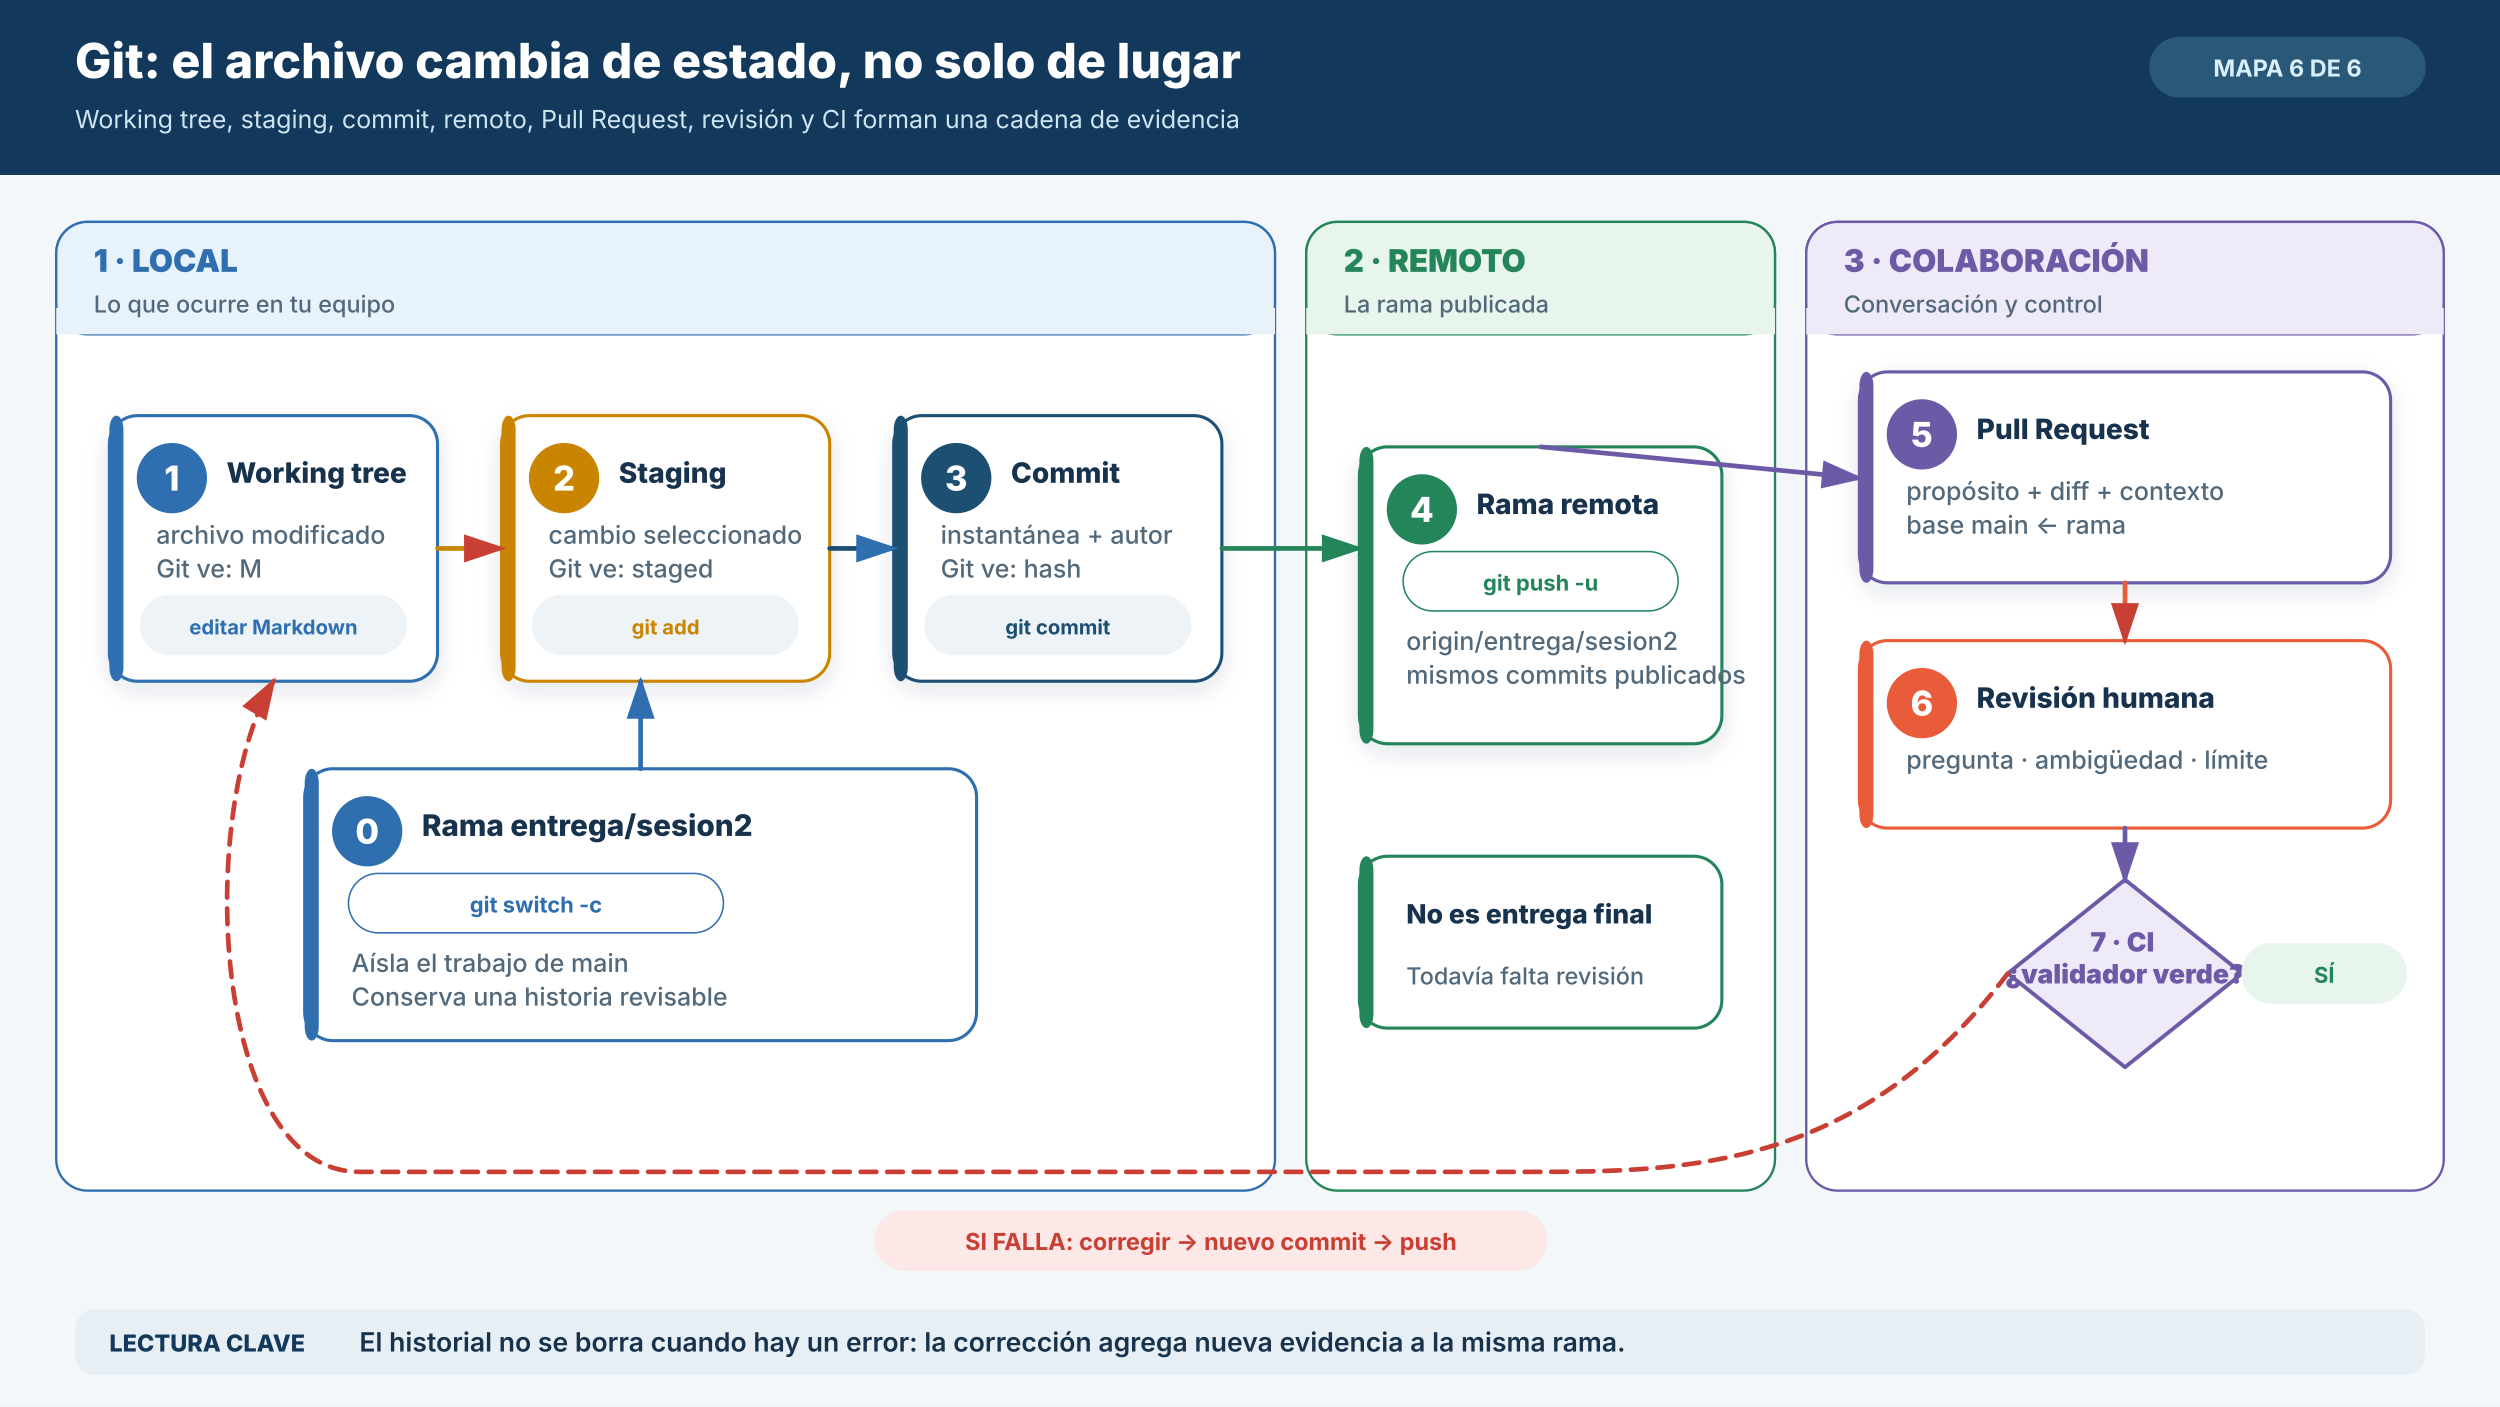
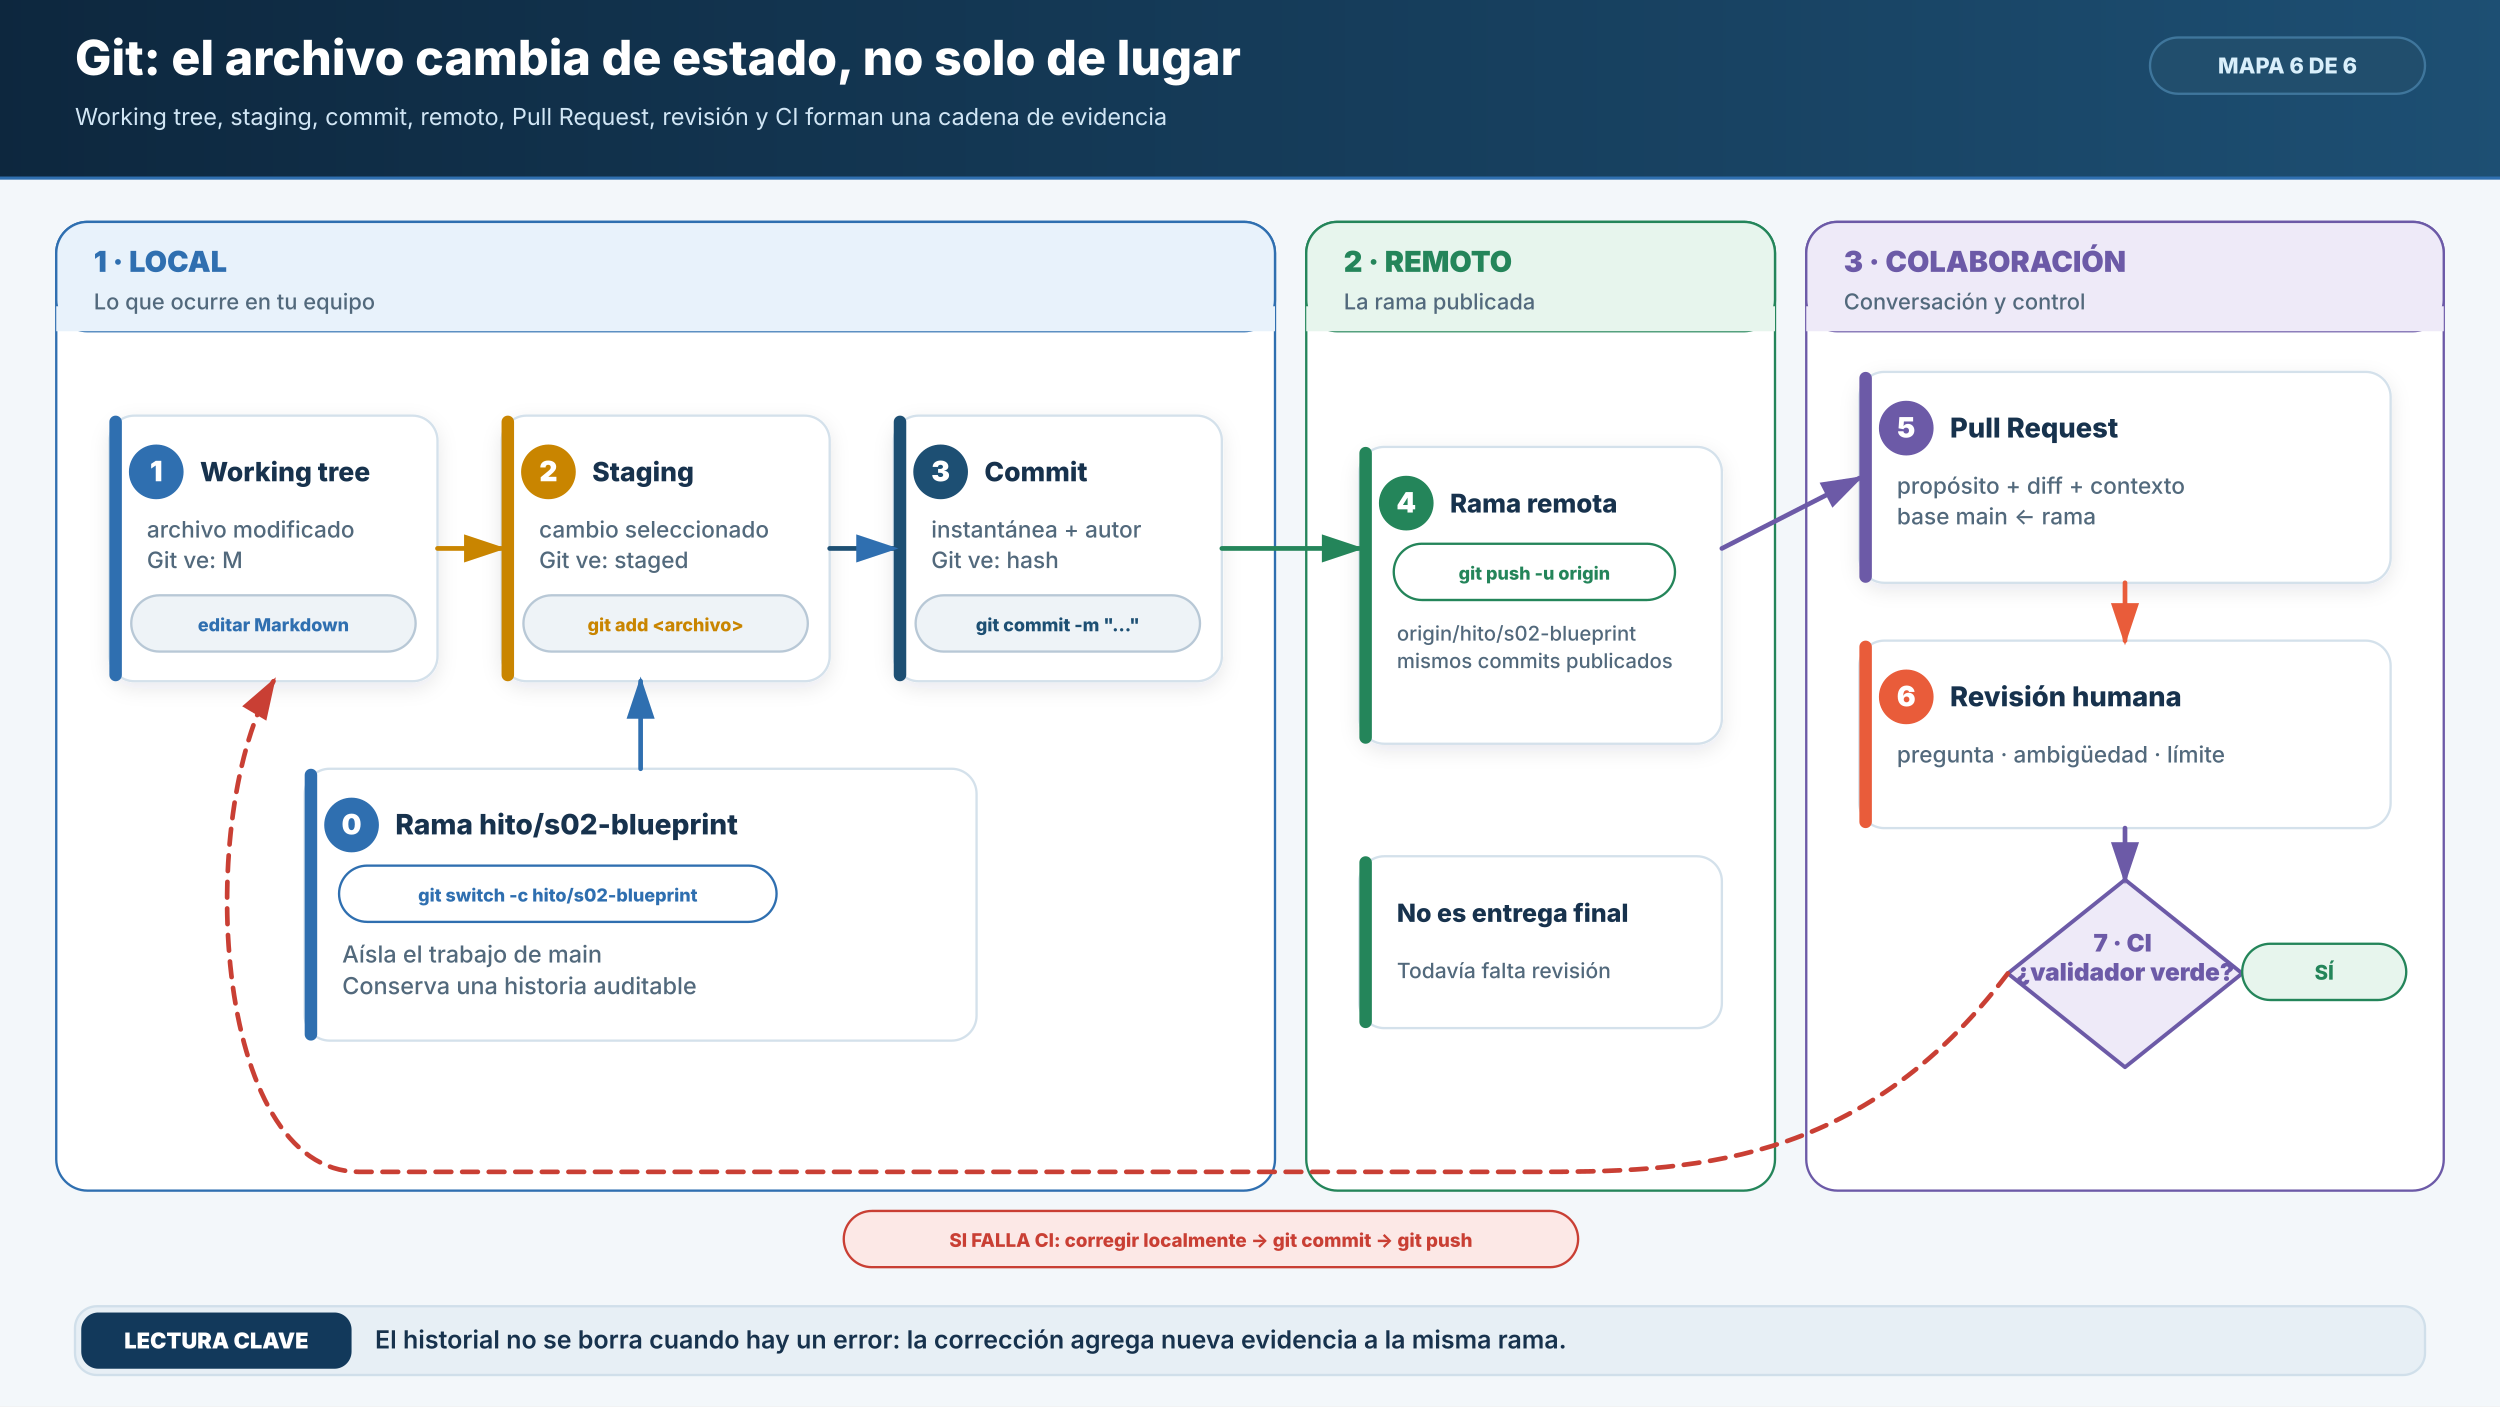
<svg xmlns="http://www.w3.org/2000/svg" width="1600" height="900" viewBox="0 0 1600 900" role="img" aria-labelledby="title desc">
  <defs>
-     <filter id="shadow" x="-20%" y="-20%" width="140%" height="150%">
-       <feDropShadow dx="0" dy="5" stdDeviation="7" flood-color="#17324D" flood-opacity=".12" />
+     <linearGradient id="header-grad" x1="0" y1="0" x2="1" y2="0">
+       <stop offset="0%" stop-color="#0D273E" />
+       <stop offset="100%" stop-color="#1D4F73" />
+     </linearGradient>
+     <linearGradient id="navy-card-grad" x1="0" y1="0" x2="0" y2="1">
+       <stop offset="0%" stop-color="#184368" />
+       <stop offset="100%" stop-color="#0F2B48" />
+     </linearGradient>
+     <linearGradient id="hub-grad" x1="0" y1="0" x2="1" y2="1">
+       <stop offset="0%" stop-color="#1C4B72" />
+       <stop offset="100%" stop-color="#0A2238" />
+     </linearGradient>
+     <filter id="shadow" x="-10%" y="-10%" width="125%" height="130%">
+       <feDropShadow dx="0" dy="4" stdDeviation="6" flood-color="#0F2B48" flood-opacity="0.09" />
+     </filter>
+     <filter id="shadow-lg" x="-15%" y="-15%" width="135%" height="140%">
+       <feDropShadow dx="0" dy="8" stdDeviation="12" flood-color="#0F2B48" flood-opacity="0.14" />
    </filter>
    <marker id="arrow-blue" markerWidth="10" markerHeight="10" refX="8" refY="3" orient="auto">
      <path d="M0,0 L0,6 L9,3 z" fill="#2F6FB0" />
    </marker>
    <marker id="arrow-red" markerWidth="10" markerHeight="10" refX="8" refY="3" orient="auto">
      <path d="M0,0 L0,6 L9,3 z" fill="#C93F34" />
    </marker>
    <marker id="arrow-green" markerWidth="10" markerHeight="10" refX="8" refY="3" orient="auto">
      <path d="M0,0 L0,6 L9,3 z" fill="#24855A" />
    </marker>
    <marker id="arrow-purple" markerWidth="10" markerHeight="10" refX="8" refY="3" orient="auto">
      <path d="M0,0 L0,6 L9,3 z" fill="#6C5AA7" />
    </marker>
+     <marker id="arrow-orange" markerWidth="10" markerHeight="10" refX="8" refY="3" orient="auto">
+       <path d="M0,0 L0,6 L9,3 z" fill="#E95C3A" />
+     </marker>
+     <marker id="arrow-amber" markerWidth="10" markerHeight="10" refX="8" refY="3" orient="auto">
+       <path d="M0,0 L0,6 L9,3 z" fill="#C98500" />
+     </marker>
+     <marker id="arrow-teal" markerWidth="10" markerHeight="10" refX="8" refY="3" orient="auto">
+       <path d="M0,0 L0,6 L9,3 z" fill="#167C80" />
+     </marker>
+     <marker id="arrow-ink" markerWidth="10" markerHeight="10" refX="8" refY="3" orient="auto">
+       <path d="M0,0 L0,6 L9,3 z" fill="#17324D" />
+     </marker>
  </defs>
  <rect width="1600" height="900" fill="#F3F7FA" />
-   <rect x="0" y="0" width="1600" height="112" rx="0" fill="#12395B" stroke="#12395B" stroke-width="0" opacity="1" />
-   <rect x="1376" y="24" width="176" height="38" rx="19" fill="#2A5878" stroke="#2A5878" stroke-width="1" opacity="1" />
-   <text x="1464.0" y="49" fill="#D9EFFB" font-family="Inter, Segoe UI, Arial, sans-serif" font-size="15" font-weight="700" text-anchor="middle" style="">
+   <rect x="0" y="0" width="1600" height="114" rx="0" fill="url(#header-grad)" stroke="#0D273E" stroke-width="0" opacity="1" />
+   <line x1="0" y1="114" x2="1600" y2="114" stroke="#2F6FB0" stroke-width="2" fill="none" stroke-linecap="round" />
+   <rect x="1376" y="24" width="176" height="36" rx="18" fill="#214E6D" stroke="#3F769C" stroke-width="1.5" opacity="1" />
+   <text x="1464.0" y="47" fill="#D9EFFB" font-family="Inter, -apple-system, Segoe UI, Arial, sans-serif" font-size="14" font-weight="800" text-anchor="middle" style="">
    <tspan x="1464.0" dy="0">MAPA 6 DE 6</tspan>
  </text>
-   <text x="48" y="50" fill="#FFFFFF" font-family="Inter, Segoe UI, Arial, sans-serif" font-size="31" font-weight="800" text-anchor="start" style="">
+   <text x="48" y="48" fill="#FFFFFF" font-family="Inter, -apple-system, Segoe UI, Arial, sans-serif" font-size="31" font-weight="800" text-anchor="start" style="">
    <tspan x="48" dy="0">Git: el archivo cambia de estado, no solo de lugar</tspan>
  </text>
-   <text x="48" y="82" fill="#CFE4F2" font-family="Inter, Segoe UI, Arial, sans-serif" font-size="16" font-weight="400" text-anchor="start" style="">
+   <text x="48" y="80" fill="#D1E6F5" font-family="Inter, -apple-system, Segoe UI, Arial, sans-serif" font-size="15" font-weight="400" text-anchor="start" style="">
    <tspan x="48" dy="0">Working tree, staging, commit, remoto, Pull Request, revisión y CI forman una cadena de evidencia</tspan>
  </text>
  <rect x="36" y="142" width="780" height="620" rx="20" fill="#FFFFFF" stroke="#2F6FB0" stroke-width="1.5" opacity="1" />
-   <rect x="36" y="142" width="780" height="72" rx="20" fill="#E8F2FB" stroke="#2F6FB0" stroke-width="1.5" opacity="1" />
-   <rect x="36" y="197" width="780" height="17" rx="0" fill="#E8F2FB" stroke="#E8F2FB" stroke-width="0" opacity="1" />
-   <text x="60" y="174" fill="#2F6FB0" font-family="Inter, Segoe UI, Arial, sans-serif" font-size="20" font-weight="900" text-anchor="start" style="">
+   <rect x="36" y="142" width="780" height="70" rx="20" fill="#E8F2FB" stroke="#2F6FB0" stroke-width="1.5" opacity="1" />
+   <rect x="36" y="196" width="780" height="16" rx="0" fill="#E8F2FB" stroke="#E8F2FB" stroke-width="0" opacity="1" />
+   <text x="60" y="174" fill="#2F6FB0" font-family="Inter, -apple-system, Segoe UI, Arial, sans-serif" font-size="18.5" font-weight="900" text-anchor="start" style="">
    <tspan x="60" dy="0">1 · LOCAL</tspan>
  </text>
-   <text x="60" y="200" fill="#52697C" font-family="Inter, Segoe UI, Arial, sans-serif" font-size="15" font-weight="500" text-anchor="start" style="">
+   <text x="60" y="198" fill="#52697C" font-family="Inter, -apple-system, Segoe UI, Arial, sans-serif" font-size="14" font-weight="500" text-anchor="start" style="">
    <tspan x="60" dy="0">Lo que ocurre en tu equipo</tspan>
  </text>
  <rect x="836" y="142" width="300" height="620" rx="20" fill="#FFFFFF" stroke="#24855A" stroke-width="1.5" opacity="1" />
-   <rect x="836" y="142" width="300" height="72" rx="20" fill="#E7F5ED" stroke="#24855A" stroke-width="1.5" opacity="1" />
-   <rect x="836" y="197" width="300" height="17" rx="0" fill="#E7F5ED" stroke="#E7F5ED" stroke-width="0" opacity="1" />
-   <text x="860" y="174" fill="#24855A" font-family="Inter, Segoe UI, Arial, sans-serif" font-size="20" font-weight="900" text-anchor="start" style="">
+   <rect x="836" y="142" width="300" height="70" rx="20" fill="#E7F5ED" stroke="#24855A" stroke-width="1.5" opacity="1" />
+   <rect x="836" y="196" width="300" height="16" rx="0" fill="#E7F5ED" stroke="#E7F5ED" stroke-width="0" opacity="1" />
+   <text x="860" y="174" fill="#24855A" font-family="Inter, -apple-system, Segoe UI, Arial, sans-serif" font-size="18.5" font-weight="900" text-anchor="start" style="">
    <tspan x="860" dy="0">2 · REMOTO</tspan>
  </text>
-   <text x="860" y="200" fill="#52697C" font-family="Inter, Segoe UI, Arial, sans-serif" font-size="15" font-weight="500" text-anchor="start" style="">
+   <text x="860" y="198" fill="#52697C" font-family="Inter, -apple-system, Segoe UI, Arial, sans-serif" font-size="14" font-weight="500" text-anchor="start" style="">
    <tspan x="860" dy="0">La rama publicada</tspan>
  </text>
  <rect x="1156" y="142" width="408" height="620" rx="20" fill="#FFFFFF" stroke="#6C5AA7" stroke-width="1.5" opacity="1" />
-   <rect x="1156" y="142" width="408" height="72" rx="20" fill="#EEEAF8" stroke="#6C5AA7" stroke-width="1.5" opacity="1" />
-   <rect x="1156" y="197" width="408" height="17" rx="0" fill="#EEEAF8" stroke="#EEEAF8" stroke-width="0" opacity="1" />
-   <text x="1180" y="174" fill="#6C5AA7" font-family="Inter, Segoe UI, Arial, sans-serif" font-size="20" font-weight="900" text-anchor="start" style="">
+   <rect x="1156" y="142" width="408" height="70" rx="20" fill="#EEEAF8" stroke="#6C5AA7" stroke-width="1.5" opacity="1" />
+   <rect x="1156" y="196" width="408" height="16" rx="0" fill="#EEEAF8" stroke="#EEEAF8" stroke-width="0" opacity="1" />
+   <text x="1180" y="174" fill="#6C5AA7" font-family="Inter, -apple-system, Segoe UI, Arial, sans-serif" font-size="18.5" font-weight="900" text-anchor="start" style="">
    <tspan x="1180" dy="0">3 · COLABORACIÓN</tspan>
  </text>
-   <text x="1180" y="200" fill="#52697C" font-family="Inter, Segoe UI, Arial, sans-serif" font-size="15" font-weight="500" text-anchor="start" style="">
+   <text x="1180" y="198" fill="#52697C" font-family="Inter, -apple-system, Segoe UI, Arial, sans-serif" font-size="14" font-weight="500" text-anchor="start" style="">
    <tspan x="1180" dy="0">Conversación y control</tspan>
  </text>
-   <rect x="70" y="266" width="210" height="170" rx="18" fill="#FFFFFF" stroke="#2F6FB0" stroke-width="2" opacity="1" filter="url(#shadow)" />
-   <rect x="70" y="266" width="9" height="170" rx="9" fill="#2F6FB0" stroke="#2F6FB0" stroke-width="0" opacity="1" />
-   <circle cx="110" cy="306" r="22" fill="#2F6FB0" stroke="#2F6FB0" stroke-width="1" />
-   <text x="110" y="314" fill="#FFFFFF" font-family="Inter, Segoe UI, Arial, sans-serif" font-size="22" font-weight="800" text-anchor="middle" style="">
-     <tspan x="110" dy="0">1</tspan>
-   </text>
-   <text x="145" y="309" fill="#17324D" font-family="Inter, Segoe UI, Arial, sans-serif" font-size="18" font-weight="800" text-anchor="start" style="">
-     <tspan x="145" dy="0">Working tree</tspan>
-   </text>
-   <text x="100" y="348" fill="#52697C" font-family="Inter, Segoe UI, Arial, sans-serif" font-size="16" font-weight="500" text-anchor="start" style="">
-     <tspan x="100" dy="0">archivo modificado</tspan>
-     <tspan x="100" dy="21.6">Git ve: M</tspan>
-   </text>
-   <rect x="90" y="381" width="170" height="38" rx="19" fill="#EEF3F7" stroke="#EEF3F7" stroke-width="1" opacity="1" />
-   <text x="175.0" y="406" fill="#2F6FB0" font-family="Inter, Segoe UI, Arial, sans-serif" font-size="13" font-weight="700" text-anchor="middle" style="">
+   <rect x="70" y="266" width="210" height="170" rx="16" fill="#FFFFFF" stroke="#D4E1EB" stroke-width="1.5" opacity="1" filter="url(#shadow)" />
+   <rect x="70" y="266" width="8" height="170" rx="4" fill="#2F6FB0" stroke="#2F6FB0" stroke-width="0" opacity="1" />
+   <circle cx="100" cy="302" r="17" fill="#2F6FB0" stroke="#2F6FB0" stroke-width="1" />
+   <text x="100" y="308" fill="#FFFFFF" font-family="Inter, -apple-system, Segoe UI, Arial, sans-serif" font-size="18" font-weight="900" text-anchor="middle" style="">
+     <tspan x="100" dy="0">1</tspan>
+   </text>
+   <text x="128" y="308" fill="#17324D" font-family="Inter, -apple-system, Segoe UI, Arial, sans-serif" font-size="17" font-weight="800" text-anchor="start" style="">
+     <tspan x="128" dy="0">Working tree</tspan>
+   </text>
+   <text x="94" y="344" fill="#52697C" font-family="Inter, -apple-system, Segoe UI, Arial, sans-serif" font-size="14.5" font-weight="500" text-anchor="start" style="">
+     <tspan x="94" dy="0">archivo modificado</tspan>
+     <tspan x="94" dy="19.575">Git ve: M</tspan>
+   </text>
+   <rect x="84" y="381" width="182" height="36" rx="18" fill="#EEF3F7" stroke="#B8C8D6" stroke-width="1.5" opacity="1" />
+   <text x="175.0" y="404" fill="#2F6FB0" font-family="Inter, -apple-system, Segoe UI, Arial, sans-serif" font-size="11.5" font-weight="800" text-anchor="middle" style="">
    <tspan x="175.0" dy="0">editar Markdown</tspan>
  </text>
-   <rect x="321" y="266" width="210" height="170" rx="18" fill="#FFFFFF" stroke="#C98500" stroke-width="2" opacity="1" filter="url(#shadow)" />
-   <rect x="321" y="266" width="9" height="170" rx="9" fill="#C98500" stroke="#C98500" stroke-width="0" opacity="1" />
-   <circle cx="361" cy="306" r="22" fill="#C98500" stroke="#C98500" stroke-width="1" />
-   <text x="361" y="314" fill="#FFFFFF" font-family="Inter, Segoe UI, Arial, sans-serif" font-size="22" font-weight="800" text-anchor="middle" style="">
-     <tspan x="361" dy="0">2</tspan>
-   </text>
-   <text x="396" y="309" fill="#17324D" font-family="Inter, Segoe UI, Arial, sans-serif" font-size="18" font-weight="800" text-anchor="start" style="">
-     <tspan x="396" dy="0">Staging</tspan>
-   </text>
-   <text x="351" y="348" fill="#52697C" font-family="Inter, Segoe UI, Arial, sans-serif" font-size="16" font-weight="500" text-anchor="start" style="">
-     <tspan x="351" dy="0">cambio seleccionado</tspan>
-     <tspan x="351" dy="21.6">Git ve: staged</tspan>
-   </text>
-   <rect x="341" y="381" width="170" height="38" rx="19" fill="#EEF3F7" stroke="#EEF3F7" stroke-width="1" opacity="1" />
-   <text x="426.0" y="406" fill="#C98500" font-family="Inter, Segoe UI, Arial, sans-serif" font-size="13" font-weight="700" text-anchor="middle" style="">
-     <tspan x="426.0" dy="0">git add</tspan>
-   </text>
-   <rect x="572" y="266" width="210" height="170" rx="18" fill="#FFFFFF" stroke="#1D4F73" stroke-width="2" opacity="1" filter="url(#shadow)" />
-   <rect x="572" y="266" width="9" height="170" rx="9" fill="#1D4F73" stroke="#1D4F73" stroke-width="0" opacity="1" />
-   <circle cx="612" cy="306" r="22" fill="#1D4F73" stroke="#1D4F73" stroke-width="1" />
-   <text x="612" y="314" fill="#FFFFFF" font-family="Inter, Segoe UI, Arial, sans-serif" font-size="22" font-weight="800" text-anchor="middle" style="">
-     <tspan x="612" dy="0">3</tspan>
-   </text>
-   <text x="647" y="309" fill="#17324D" font-family="Inter, Segoe UI, Arial, sans-serif" font-size="18" font-weight="800" text-anchor="start" style="">
-     <tspan x="647" dy="0">Commit</tspan>
-   </text>
-   <text x="602" y="348" fill="#52697C" font-family="Inter, Segoe UI, Arial, sans-serif" font-size="16" font-weight="500" text-anchor="start" style="">
-     <tspan x="602" dy="0">instantánea + autor</tspan>
-     <tspan x="602" dy="21.6">Git ve: hash</tspan>
-   </text>
-   <rect x="592" y="381" width="170" height="38" rx="19" fill="#EEF3F7" stroke="#EEF3F7" stroke-width="1" opacity="1" />
-   <text x="677.0" y="406" fill="#1D4F73" font-family="Inter, Segoe UI, Arial, sans-serif" font-size="13" font-weight="700" text-anchor="middle" style="">
-     <tspan x="677.0" dy="0">git commit</tspan>
-   </text>
-   <line x1="280" y1="351" x2="321" y2="351" stroke="#C98500" stroke-width="3" fill="none" stroke-linecap="round" marker-end="url(#arrow-red)" />
+   <rect x="321" y="266" width="210" height="170" rx="16" fill="#FFFFFF" stroke="#D4E1EB" stroke-width="1.5" opacity="1" filter="url(#shadow)" />
+   <rect x="321" y="266" width="8" height="170" rx="4" fill="#C98500" stroke="#C98500" stroke-width="0" opacity="1" />
+   <circle cx="351" cy="302" r="17" fill="#C98500" stroke="#C98500" stroke-width="1" />
+   <text x="351" y="308" fill="#FFFFFF" font-family="Inter, -apple-system, Segoe UI, Arial, sans-serif" font-size="18" font-weight="900" text-anchor="middle" style="">
+     <tspan x="351" dy="0">2</tspan>
+   </text>
+   <text x="379" y="308" fill="#17324D" font-family="Inter, -apple-system, Segoe UI, Arial, sans-serif" font-size="17" font-weight="800" text-anchor="start" style="">
+     <tspan x="379" dy="0">Staging</tspan>
+   </text>
+   <text x="345" y="344" fill="#52697C" font-family="Inter, -apple-system, Segoe UI, Arial, sans-serif" font-size="14.5" font-weight="500" text-anchor="start" style="">
+     <tspan x="345" dy="0">cambio seleccionado</tspan>
+     <tspan x="345" dy="19.575">Git ve: staged</tspan>
+   </text>
+   <rect x="335" y="381" width="182" height="36" rx="18" fill="#EEF3F7" stroke="#B8C8D6" stroke-width="1.5" opacity="1" />
+   <text x="426.0" y="404" fill="#C98500" font-family="Inter, -apple-system, Segoe UI, Arial, sans-serif" font-size="11.5" font-weight="800" text-anchor="middle" style="">
+     <tspan x="426.0" dy="0">git add &lt;archivo&gt;</tspan>
+   </text>
+   <rect x="572" y="266" width="210" height="170" rx="16" fill="#FFFFFF" stroke="#D4E1EB" stroke-width="1.5" opacity="1" filter="url(#shadow)" />
+   <rect x="572" y="266" width="8" height="170" rx="4" fill="#1D4F73" stroke="#1D4F73" stroke-width="0" opacity="1" />
+   <circle cx="602" cy="302" r="17" fill="#1D4F73" stroke="#1D4F73" stroke-width="1" />
+   <text x="602" y="308" fill="#FFFFFF" font-family="Inter, -apple-system, Segoe UI, Arial, sans-serif" font-size="18" font-weight="900" text-anchor="middle" style="">
+     <tspan x="602" dy="0">3</tspan>
+   </text>
+   <text x="630" y="308" fill="#17324D" font-family="Inter, -apple-system, Segoe UI, Arial, sans-serif" font-size="17" font-weight="800" text-anchor="start" style="">
+     <tspan x="630" dy="0">Commit</tspan>
+   </text>
+   <text x="596" y="344" fill="#52697C" font-family="Inter, -apple-system, Segoe UI, Arial, sans-serif" font-size="14.5" font-weight="500" text-anchor="start" style="">
+     <tspan x="596" dy="0">instantánea + autor</tspan>
+     <tspan x="596" dy="19.575">Git ve: hash</tspan>
+   </text>
+   <rect x="586" y="381" width="182" height="36" rx="18" fill="#EEF3F7" stroke="#B8C8D6" stroke-width="1.5" opacity="1" />
+   <text x="677.0" y="404" fill="#1D4F73" font-family="Inter, -apple-system, Segoe UI, Arial, sans-serif" font-size="11.5" font-weight="800" text-anchor="middle" style="">
+     <tspan x="677.0" dy="0">git commit -m "..."</tspan>
+   </text>
+   <line x1="280" y1="351" x2="321" y2="351" stroke="#C98500" stroke-width="3" fill="none" stroke-linecap="round" marker-end="url(#arrow-amber)" />
  <line x1="531" y1="351" x2="572" y2="351" stroke="#1D4F73" stroke-width="3" fill="none" stroke-linecap="round" marker-end="url(#arrow-blue)" />
-   <rect x="195" y="492" width="430" height="174" rx="18" fill="#FFFFFF" stroke="#2F6FB0" stroke-width="2" opacity="1" />
-   <rect x="195" y="492" width="9" height="174" rx="9" fill="#2F6FB0" stroke="#2F6FB0" stroke-width="0" opacity="1" />
-   <circle cx="235" cy="532" r="22" fill="#2F6FB0" stroke="#2F6FB0" stroke-width="1" />
-   <text x="235" y="540" fill="#FFFFFF" font-family="Inter, Segoe UI, Arial, sans-serif" font-size="22" font-weight="800" text-anchor="middle" style="">
-     <tspan x="235" dy="0">0</tspan>
-   </text>
-   <text x="270" y="535" fill="#17324D" font-family="Inter, Segoe UI, Arial, sans-serif" font-size="19" font-weight="800" text-anchor="start" style="">
-     <tspan x="270" dy="0">Rama entrega/sesion2</tspan>
-   </text>
-   <rect x="223" y="559" width="240" height="38" rx="19" fill="#FFFFFF" stroke="#2F6FB0" stroke-width="1" opacity="1" />
-   <text x="343.0" y="584" fill="#2F6FB0" font-family="Inter, Segoe UI, Arial, sans-serif" font-size="14" font-weight="700" text-anchor="middle" style="">
-     <tspan x="343.0" dy="0">git switch -c</tspan>
-   </text>
-   <text x="225" y="622" fill="#52697C" font-family="Inter, Segoe UI, Arial, sans-serif" font-size="16" font-weight="500" text-anchor="start" style="">
-     <tspan x="225" dy="0">Aísla el trabajo de main</tspan>
-     <tspan x="225" dy="21.6">Conserva una historia revisable</tspan>
+   <rect x="195" y="492" width="430" height="174" rx="16" fill="#FFFFFF" stroke="#D4E1EB" stroke-width="1.5" opacity="1" />
+   <rect x="195" y="492" width="8" height="174" rx="4" fill="#2F6FB0" stroke="#2F6FB0" stroke-width="0" opacity="1" />
+   <circle cx="225" cy="528" r="17" fill="#2F6FB0" stroke="#2F6FB0" stroke-width="1" />
+   <text x="225" y="534" fill="#FFFFFF" font-family="Inter, -apple-system, Segoe UI, Arial, sans-serif" font-size="18" font-weight="900" text-anchor="middle" style="">
+     <tspan x="225" dy="0">0</tspan>
+   </text>
+   <text x="253" y="534" fill="#17324D" font-family="Inter, -apple-system, Segoe UI, Arial, sans-serif" font-size="18" font-weight="800" text-anchor="start" style="">
+     <tspan x="253" dy="0">Rama hito/s02-blueprint</tspan>
+   </text>
+   <rect x="217" y="554" width="280" height="36" rx="18" fill="#FFFFFF" stroke="#2F6FB0" stroke-width="1.5" opacity="1" />
+   <text x="357.0" y="577" fill="#2F6FB0" font-family="Inter, -apple-system, Segoe UI, Arial, sans-serif" font-size="11.5" font-weight="800" text-anchor="middle" style="">
+     <tspan x="357.0" dy="0">git switch -c hito/s02-blueprint</tspan>
+   </text>
+   <text x="219" y="616" fill="#52697C" font-family="Inter, -apple-system, Segoe UI, Arial, sans-serif" font-size="15" font-weight="500" text-anchor="start" style="">
+     <tspan x="219" dy="0">Aísla el trabajo de main</tspan>
+     <tspan x="219" dy="20.25">Conserva una historia auditable</tspan>
  </text>
  <line x1="410" y1="492" x2="410" y2="436" stroke="#2F6FB0" stroke-width="3" fill="none" stroke-linecap="round" marker-end="url(#arrow-blue)" />
-   <rect x="870" y="286" width="232" height="190" rx="18" fill="#FFFFFF" stroke="#24855A" stroke-width="2" opacity="1" filter="url(#shadow)" />
-   <rect x="870" y="286" width="9" height="190" rx="9" fill="#24855A" stroke="#24855A" stroke-width="0" opacity="1" />
-   <circle cx="910" cy="326" r="22" fill="#24855A" stroke="#24855A" stroke-width="1" />
-   <text x="910" y="334" fill="#FFFFFF" font-family="Inter, Segoe UI, Arial, sans-serif" font-size="22" font-weight="800" text-anchor="middle" style="">
-     <tspan x="910" dy="0">4</tspan>
-   </text>
-   <text x="945" y="329" fill="#17324D" font-family="Inter, Segoe UI, Arial, sans-serif" font-size="18" font-weight="800" text-anchor="start" style="">
-     <tspan x="945" dy="0">Rama remota</tspan>
-   </text>
-   <rect x="898" y="353" width="176" height="38" rx="19" fill="#FFFFFF" stroke="#24855A" stroke-width="1" opacity="1" />
-   <text x="986.0" y="378" fill="#24855A" font-family="Inter, Segoe UI, Arial, sans-serif" font-size="14" font-weight="700" text-anchor="middle" style="">
-     <tspan x="986.0" dy="0">git push -u</tspan>
-   </text>
-   <text x="900" y="416" fill="#52697C" font-family="Inter, Segoe UI, Arial, sans-serif" font-size="16" font-weight="500" text-anchor="start" style="">
-     <tspan x="900" dy="0">origin/entrega/sesion2</tspan>
-     <tspan x="900" dy="21.6">mismos commits publicados</tspan>
+   <rect x="870" y="286" width="232" height="190" rx="16" fill="#FFFFFF" stroke="#D4E1EB" stroke-width="1.5" opacity="1" filter="url(#shadow)" />
+   <rect x="870" y="286" width="8" height="190" rx="4" fill="#24855A" stroke="#24855A" stroke-width="0" opacity="1" />
+   <circle cx="900" cy="322" r="17" fill="#24855A" stroke="#24855A" stroke-width="1" />
+   <text x="900" y="328" fill="#FFFFFF" font-family="Inter, -apple-system, Segoe UI, Arial, sans-serif" font-size="18" font-weight="900" text-anchor="middle" style="">
+     <tspan x="900" dy="0">4</tspan>
+   </text>
+   <text x="928" y="328" fill="#17324D" font-family="Inter, -apple-system, Segoe UI, Arial, sans-serif" font-size="16.5" font-weight="800" text-anchor="start" style="">
+     <tspan x="928" dy="0">Rama remota</tspan>
+   </text>
+   <rect x="892" y="348" width="180" height="36" rx="18" fill="#FFFFFF" stroke="#24855A" stroke-width="1.5" opacity="1" />
+   <text x="982.0" y="371" fill="#24855A" font-family="Inter, -apple-system, Segoe UI, Arial, sans-serif" font-size="11.5" font-weight="800" text-anchor="middle" style="">
+     <tspan x="982.0" dy="0">git push -u origin</tspan>
+   </text>
+   <text x="894" y="410" fill="#52697C" font-family="Inter, -apple-system, Segoe UI, Arial, sans-serif" font-size="13" font-weight="500" text-anchor="start" style="">
+     <tspan x="894" dy="0">origin/hito/s02-blueprint</tspan>
+     <tspan x="894" dy="17.55">mismos commits publicados</tspan>
  </text>
  <line x1="782" y1="351" x2="870" y2="351" stroke="#24855A" stroke-width="3" fill="none" stroke-linecap="round" marker-end="url(#arrow-green)" />
-   <rect x="870" y="548" width="232" height="110" rx="18" fill="#FFFFFF" stroke="#24855A" stroke-width="2" opacity="1" />
-   <rect x="870" y="548" width="9" height="110" rx="9" fill="#24855A" stroke="#24855A" stroke-width="0" opacity="1" />
-   <text x="900" y="591" fill="#17324D" font-family="Inter, Segoe UI, Arial, sans-serif" font-size="17" font-weight="800" text-anchor="start" style="">
-     <tspan x="900" dy="0">No es entrega final</tspan>
-   </text>
-   <text x="900" y="630" fill="#52697C" font-family="Inter, Segoe UI, Arial, sans-serif" font-size="15" font-weight="500" text-anchor="start" style="">
-     <tspan x="900" dy="0">Todavía falta revisión</tspan>
-   </text>
-   <rect x="1190" y="238" width="340" height="135" rx="18" fill="#FFFFFF" stroke="#6C5AA7" stroke-width="2" opacity="1" filter="url(#shadow)" />
-   <rect x="1190" y="238" width="9" height="135" rx="9" fill="#6C5AA7" stroke="#6C5AA7" stroke-width="0" opacity="1" />
-   <circle cx="1230" cy="278" r="22" fill="#6C5AA7" stroke="#6C5AA7" stroke-width="1" />
-   <text x="1230" y="286" fill="#FFFFFF" font-family="Inter, Segoe UI, Arial, sans-serif" font-size="22" font-weight="800" text-anchor="middle" style="">
-     <tspan x="1230" dy="0">5</tspan>
-   </text>
-   <text x="1265" y="281" fill="#17324D" font-family="Inter, Segoe UI, Arial, sans-serif" font-size="18" font-weight="800" text-anchor="start" style="">
-     <tspan x="1265" dy="0">Pull Request</tspan>
-   </text>
-   <text x="1220" y="320" fill="#52697C" font-family="Inter, Segoe UI, Arial, sans-serif" font-size="16" font-weight="500" text-anchor="start" style="">
-     <tspan x="1220" dy="0">propósito + diff + contexto</tspan>
-     <tspan x="1220" dy="21.6">base main ← rama</tspan>
-   </text>
-   <rect x="1190" y="410" width="340" height="120" rx="18" fill="#FFFFFF" stroke="#E95C3A" stroke-width="2" opacity="1" />
-   <rect x="1190" y="410" width="9" height="120" rx="9" fill="#E95C3A" stroke="#E95C3A" stroke-width="0" opacity="1" />
-   <circle cx="1230" cy="450" r="22" fill="#E95C3A" stroke="#E95C3A" stroke-width="1" />
-   <text x="1230" y="458" fill="#FFFFFF" font-family="Inter, Segoe UI, Arial, sans-serif" font-size="22" font-weight="800" text-anchor="middle" style="">
-     <tspan x="1230" dy="0">6</tspan>
-   </text>
-   <text x="1265" y="453" fill="#17324D" font-family="Inter, Segoe UI, Arial, sans-serif" font-size="18" font-weight="800" text-anchor="start" style="">
-     <tspan x="1265" dy="0">Revisión humana</tspan>
-   </text>
-   <text x="1220" y="492" fill="#52697C" font-family="Inter, Segoe UI, Arial, sans-serif" font-size="16" font-weight="500" text-anchor="start" style="">
-     <tspan x="1220" dy="0">pregunta · ambigüedad · límite</tspan>
+   <rect x="870" y="548" width="232" height="110" rx="16" fill="#FFFFFF" stroke="#D4E1EB" stroke-width="1.5" opacity="1" />
+   <rect x="870" y="548" width="8" height="110" rx="4" fill="#24855A" stroke="#24855A" stroke-width="0" opacity="1" />
+   <text x="894" y="590" fill="#17324D" font-family="Inter, -apple-system, Segoe UI, Arial, sans-serif" font-size="16" font-weight="800" text-anchor="start" style="">
+     <tspan x="894" dy="0">No es entrega final</tspan>
+   </text>
+   <text x="894" y="626" fill="#52697C" font-family="Inter, -apple-system, Segoe UI, Arial, sans-serif" font-size="13.5" font-weight="500" text-anchor="start" style="">
+     <tspan x="894" dy="0">Todavía falta revisión</tspan>
+   </text>
+   <rect x="1190" y="238" width="340" height="135" rx="16" fill="#FFFFFF" stroke="#D4E1EB" stroke-width="1.5" opacity="1" filter="url(#shadow)" />
+   <rect x="1190" y="238" width="8" height="135" rx="4" fill="#6C5AA7" stroke="#6C5AA7" stroke-width="0" opacity="1" />
+   <circle cx="1220" cy="274" r="17" fill="#6C5AA7" stroke="#6C5AA7" stroke-width="1" />
+   <text x="1220" y="280" fill="#FFFFFF" font-family="Inter, -apple-system, Segoe UI, Arial, sans-serif" font-size="18" font-weight="900" text-anchor="middle" style="">
+     <tspan x="1220" dy="0">5</tspan>
+   </text>
+   <text x="1248" y="280" fill="#17324D" font-family="Inter, -apple-system, Segoe UI, Arial, sans-serif" font-size="17.5" font-weight="800" text-anchor="start" style="">
+     <tspan x="1248" dy="0">Pull Request</tspan>
+   </text>
+   <text x="1214" y="316" fill="#52697C" font-family="Inter, -apple-system, Segoe UI, Arial, sans-serif" font-size="14.5" font-weight="500" text-anchor="start" style="">
+     <tspan x="1214" dy="0">propósito + diff + contexto</tspan>
+     <tspan x="1214" dy="19.575">base main ← rama</tspan>
+   </text>
+   <rect x="1190" y="410" width="340" height="120" rx="16" fill="#FFFFFF" stroke="#D4E1EB" stroke-width="1.5" opacity="1" />
+   <rect x="1190" y="410" width="8" height="120" rx="4" fill="#E95C3A" stroke="#E95C3A" stroke-width="0" opacity="1" />
+   <circle cx="1220" cy="446" r="17" fill="#E95C3A" stroke="#E95C3A" stroke-width="1" />
+   <text x="1220" y="452" fill="#FFFFFF" font-family="Inter, -apple-system, Segoe UI, Arial, sans-serif" font-size="18" font-weight="900" text-anchor="middle" style="">
+     <tspan x="1220" dy="0">6</tspan>
+   </text>
+   <text x="1248" y="452" fill="#17324D" font-family="Inter, -apple-system, Segoe UI, Arial, sans-serif" font-size="17.5" font-weight="800" text-anchor="start" style="">
+     <tspan x="1248" dy="0">Revisión humana</tspan>
+   </text>
+   <text x="1214" y="488" fill="#52697C" font-family="Inter, -apple-system, Segoe UI, Arial, sans-serif" font-size="14.5" font-weight="500" text-anchor="start" style="">
+     <tspan x="1214" dy="0">pregunta · ambigüedad · límite</tspan>
  </text>
  <path d="M1360 563 L1435 623 L1360 683 L1285 623 Z" stroke="#6C5AA7" stroke-width="2.5" fill="#EEEAF8" stroke-linecap="round" stroke-linejoin="round" />
-   <text x="1360" y="609" fill="#6C5AA7" font-family="Inter, Segoe UI, Arial, sans-serif" font-size="17" font-weight="900" text-anchor="middle" style="">
+   <text x="1360" y="609" fill="#6C5AA7" font-family="Inter, -apple-system, Segoe UI, Arial, sans-serif" font-size="15.5" font-weight="900" text-anchor="middle" style="">
    <tspan x="1360" dy="0">7 · CI</tspan>
-     <tspan x="1360" dy="20.4">¿validador verde?</tspan>
-   </text>
-   <line x1="986" y1="286" x2="1190" y2="306" stroke="#6C5AA7" stroke-width="3" fill="none" stroke-linecap="round" marker-end="url(#arrow-purple)" />
-   <line x1="1360" y1="373" x2="1360" y2="410" stroke="#E95C3A" stroke-width="3" fill="none" stroke-linecap="round" marker-end="url(#arrow-red)" />
+     <tspan x="1360" dy="18.6">¿validador verde?</tspan>
+   </text>
+   <line x1="1102" y1="351" x2="1190" y2="306" stroke="#6C5AA7" stroke-width="3" fill="none" stroke-linecap="round" marker-end="url(#arrow-purple)" />
+   <line x1="1360" y1="373" x2="1360" y2="410" stroke="#E95C3A" stroke-width="3" fill="none" stroke-linecap="round" marker-end="url(#arrow-orange)" />
  <line x1="1360" y1="530" x2="1360" y2="563" stroke="#6C5AA7" stroke-width="3" fill="none" stroke-linecap="round" marker-end="url(#arrow-purple)" />
  <path d="M1285 623 C1190 748 1080 750 980 750 L230 750 C135 750 125 520 175 436" stroke="#C93F34" stroke-width="3" fill="none" stroke-linecap="round" stroke-linejoin="round" marker-end="url(#arrow-red)" stroke-dasharray="10 7" />
-   <rect x="560" y="775" width="430" height="38" rx="19" fill="#FCE8E6" stroke="#FCE8E6" stroke-width="1" opacity="1" />
-   <text x="775.0" y="800" fill="#C93F34" font-family="Inter, Segoe UI, Arial, sans-serif" font-size="15" font-weight="700" text-anchor="middle" style="">
-     <tspan x="775.0" dy="0">SI FALLA: corregir → nuevo commit → push</tspan>
-   </text>
-   <rect x="1435" y="604" width="105" height="38" rx="19" fill="#E7F5ED" stroke="#E7F5ED" stroke-width="1" opacity="1" />
-   <text x="1487.5" y="629" fill="#24855A" font-family="Inter, Segoe UI, Arial, sans-serif" font-size="14" font-weight="700" text-anchor="middle" style="">
+   <rect x="540" y="775" width="470" height="36" rx="18" fill="#FCE8E6" stroke="#C93F34" stroke-width="1.5" opacity="1" />
+   <text x="775.0" y="798" fill="#C93F34" font-family="Inter, -apple-system, Segoe UI, Arial, sans-serif" font-size="12" font-weight="800" text-anchor="middle" style="">
+     <tspan x="775.0" dy="0">SI FALLA CI: corregir localmente → git commit → git push</tspan>
+   </text>
+   <rect x="1435" y="604" width="105" height="36" rx="18" fill="#E7F5ED" stroke="#24855A" stroke-width="1.5" opacity="1" />
+   <text x="1487.5" y="627" fill="#24855A" font-family="Inter, -apple-system, Segoe UI, Arial, sans-serif" font-size="13" font-weight="800" text-anchor="middle" style="">
    <tspan x="1487.5" dy="0">SÍ</tspan>
  </text>
-   <rect x="48" y="838" width="1504" height="42" rx="13" fill="#E7EFF5" stroke="#E7EFF5" stroke-width="0" opacity="1" />
-   <text x="70" y="865" fill="#12395B" font-family="Inter, Segoe UI, Arial, sans-serif" font-size="15" font-weight="800" text-anchor="start" style="">
-     <tspan x="70" dy="0">LECTURA CLAVE</tspan>
-   </text>
-   <text x="230" y="865" fill="#17324D" font-family="Inter, Segoe UI, Arial, sans-serif" font-size="17" font-weight="600" text-anchor="start" style="">
-     <tspan x="230" dy="0">El historial no se borra cuando hay un error: la corrección agrega nueva evidencia a la misma rama.</tspan>
+   <rect x="48" y="836" width="1504" height="44" rx="14" fill="#E7EFF5" stroke="#D0DFEA" stroke-width="1.5" opacity="1" />
+   <rect x="52" y="840" width="173" height="36" rx="11" fill="#12395B" stroke="#12395B" stroke-width="0" opacity="1" />
+   <text x="138.5" y="863" fill="#FFFFFF" font-family="Inter, -apple-system, Segoe UI, Arial, sans-serif" font-size="14" font-weight="900" text-anchor="middle" style="">
+     <tspan x="138.5" dy="0">LECTURA CLAVE</tspan>
+   </text>
+   <text x="240" y="863" fill="#17324D" font-family="Inter, -apple-system, Segoe UI, Arial, sans-serif" font-size="16" font-weight="600" text-anchor="start" style="">
+     <tspan x="240" dy="0">El historial no se borra cuando hay un error: la corrección agrega nueva evidencia a la misma rama.</tspan>
  </text>
</svg>
